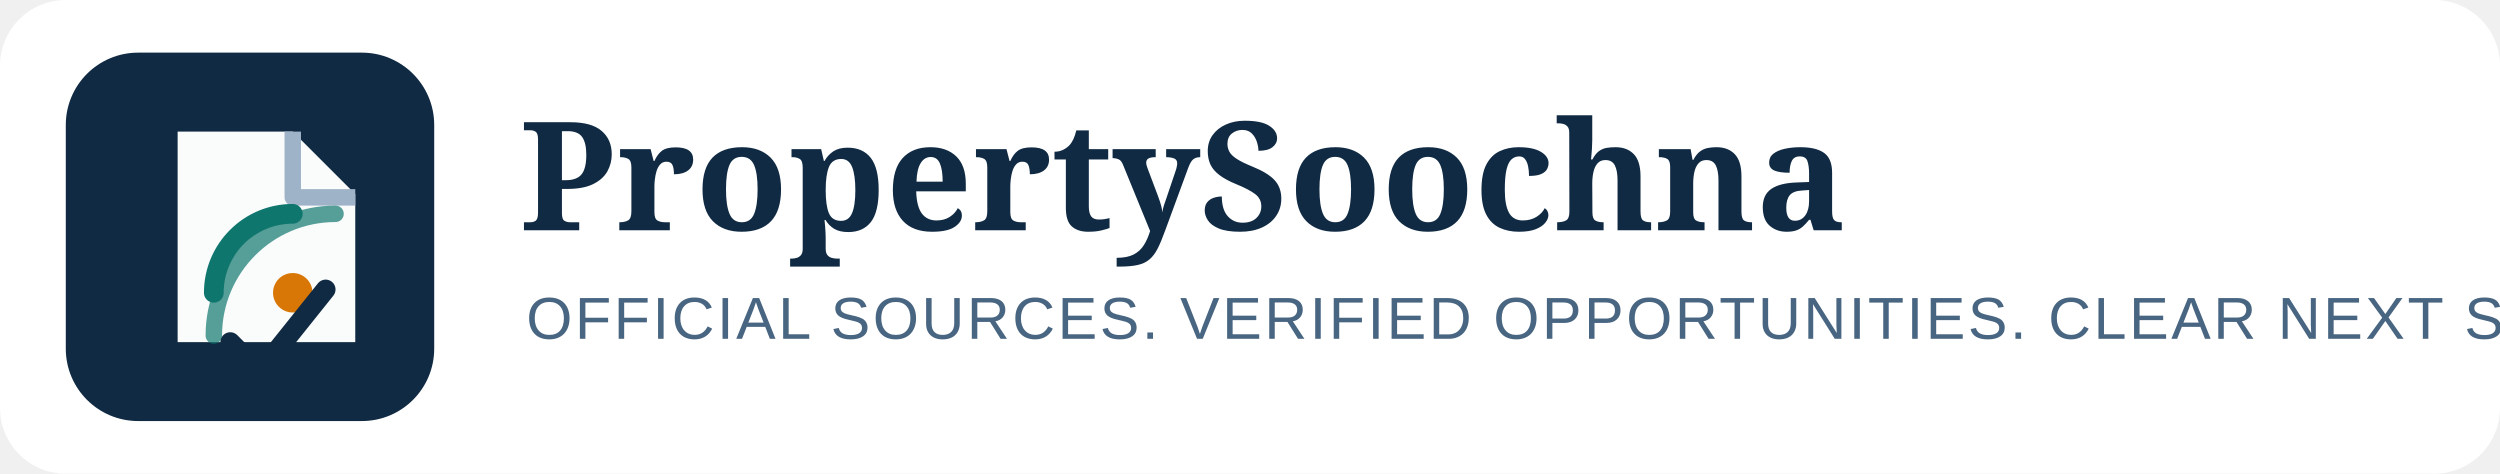
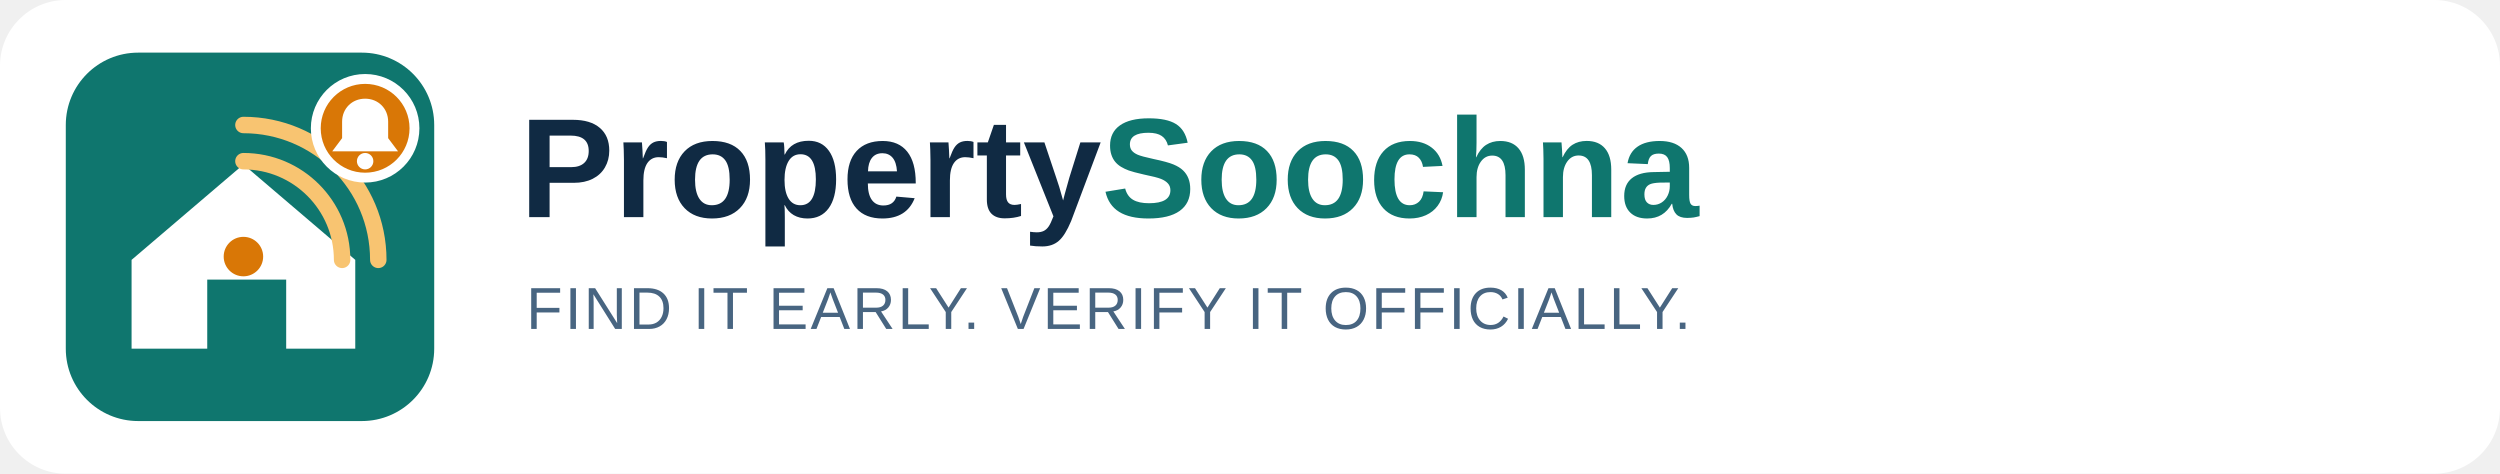
<svg xmlns="http://www.w3.org/2000/svg" width="760" height="144" viewBox="0 0 760 144" role="img" aria-labelledby="title desc">
  <rect width="760" height="144" rx="20" fill="#ffffff" />
  <g transform="translate(20 16)">
-     <rect width="112" height="112" rx="22" fill="#102A43" />
-     <path d="M34 24h35l19 19v45H34z" fill="#ffffff" opacity="0.98" />
-     <path d="M69 24v20h19" fill="none" stroke="#9FB3C8" stroke-width="5" stroke-linejoin="round" />
-     <path d="M45 73a24 24 0 0 1 24-24" fill="none" stroke="#0F766E" stroke-width="6" stroke-linecap="round" />
-     <path d="M45 86a37 37 0 0 1 37-37" fill="none" stroke="#0F766E" stroke-width="5" stroke-linecap="round" opacity="0.7" />
-     <circle cx="69" cy="73" r="6" fill="#D97706" />
-     <path d="M50 88l9 9 20-25" fill="none" stroke="#102A43" stroke-width="6" stroke-linecap="round" stroke-linejoin="round" />
+     <rect width="112" height="112" rx="22" fill="#0F766E" />
+     <path d="M20 63L54 34l34 29v27H67V69H43v21H20z" fill="#ffffff" />
+     <path d="M54 22a41 41 0 0 1 41 41M54 33a30 30 0 0 1 30 30" fill="none" stroke="#F8C471" stroke-width="5" stroke-linecap="round" />
+     <circle cx="54" cy="62" r="6" fill="#D97706" />
+     <circle cx="91" cy="23" r="15" fill="#D97706" stroke="#ffffff" stroke-width="3" />
+     <path d="M91 14c-4 0-7 3-7 7v5l-3 4h20l-3-4v-5c0-4-3-7-7-7z" fill="#ffffff" />
+     <circle cx="91" cy="33" r="2.5" fill="#ffffff" />
  </g>
-   <text x="158" y="70" fill="#102A43" font-family="Georgia, Cambria, serif" font-size="46" font-weight="700">PropertySoochna</text>
-   <text x="160" y="103" fill="#486581" font-family="Segoe UI, Arial, sans-serif" font-size="18" letter-spacing="0.8">OFFICIAL SOURCES. VERIFIED OPPORTUNITIES. CLEAR NEXT STEPS.</text>
+   <text x="158" y="66" fill="#102A43" font-family="Segoe UI, Arial, sans-serif" font-size="43" font-weight="800">Property<tspan fill="#0F766E">Soochna</tspan>
+   </text>
+   <text x="160" y="100" fill="#486581" font-family="Segoe UI, Arial, sans-serif" font-size="18" letter-spacing="0.75">FIND IT EARLY. VERIFY IT OFFICIALLY.</text>
</svg>
